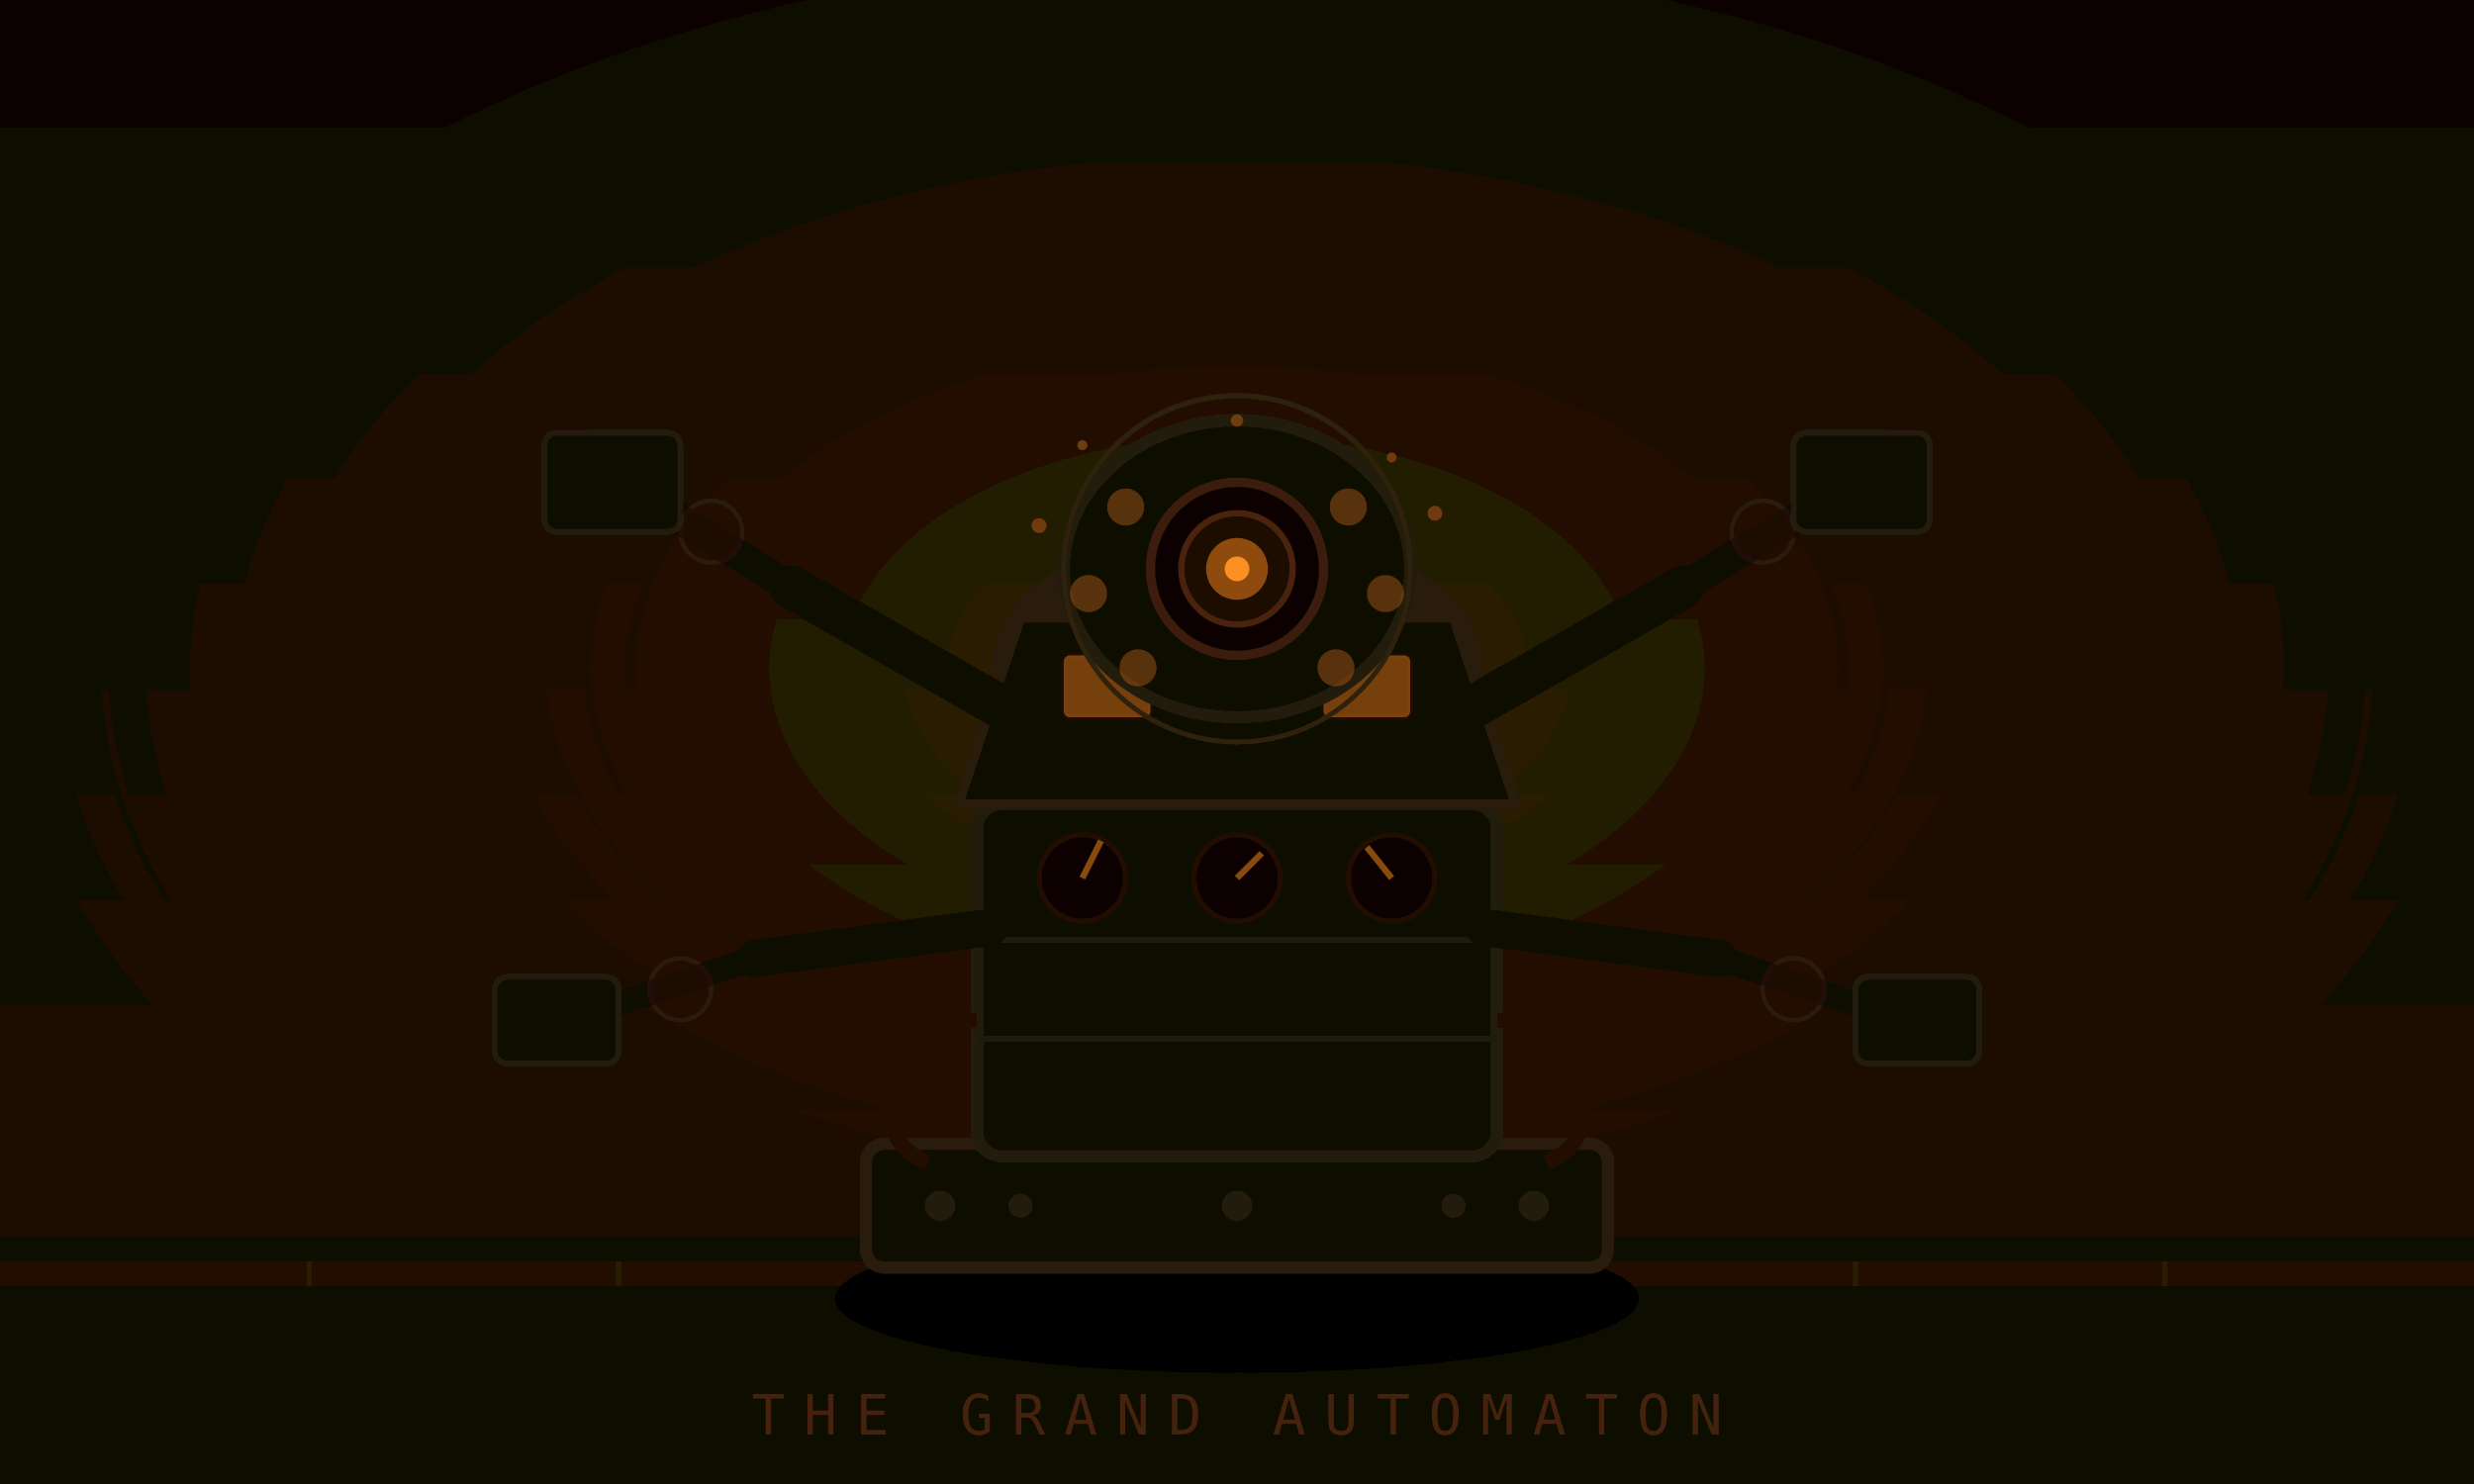
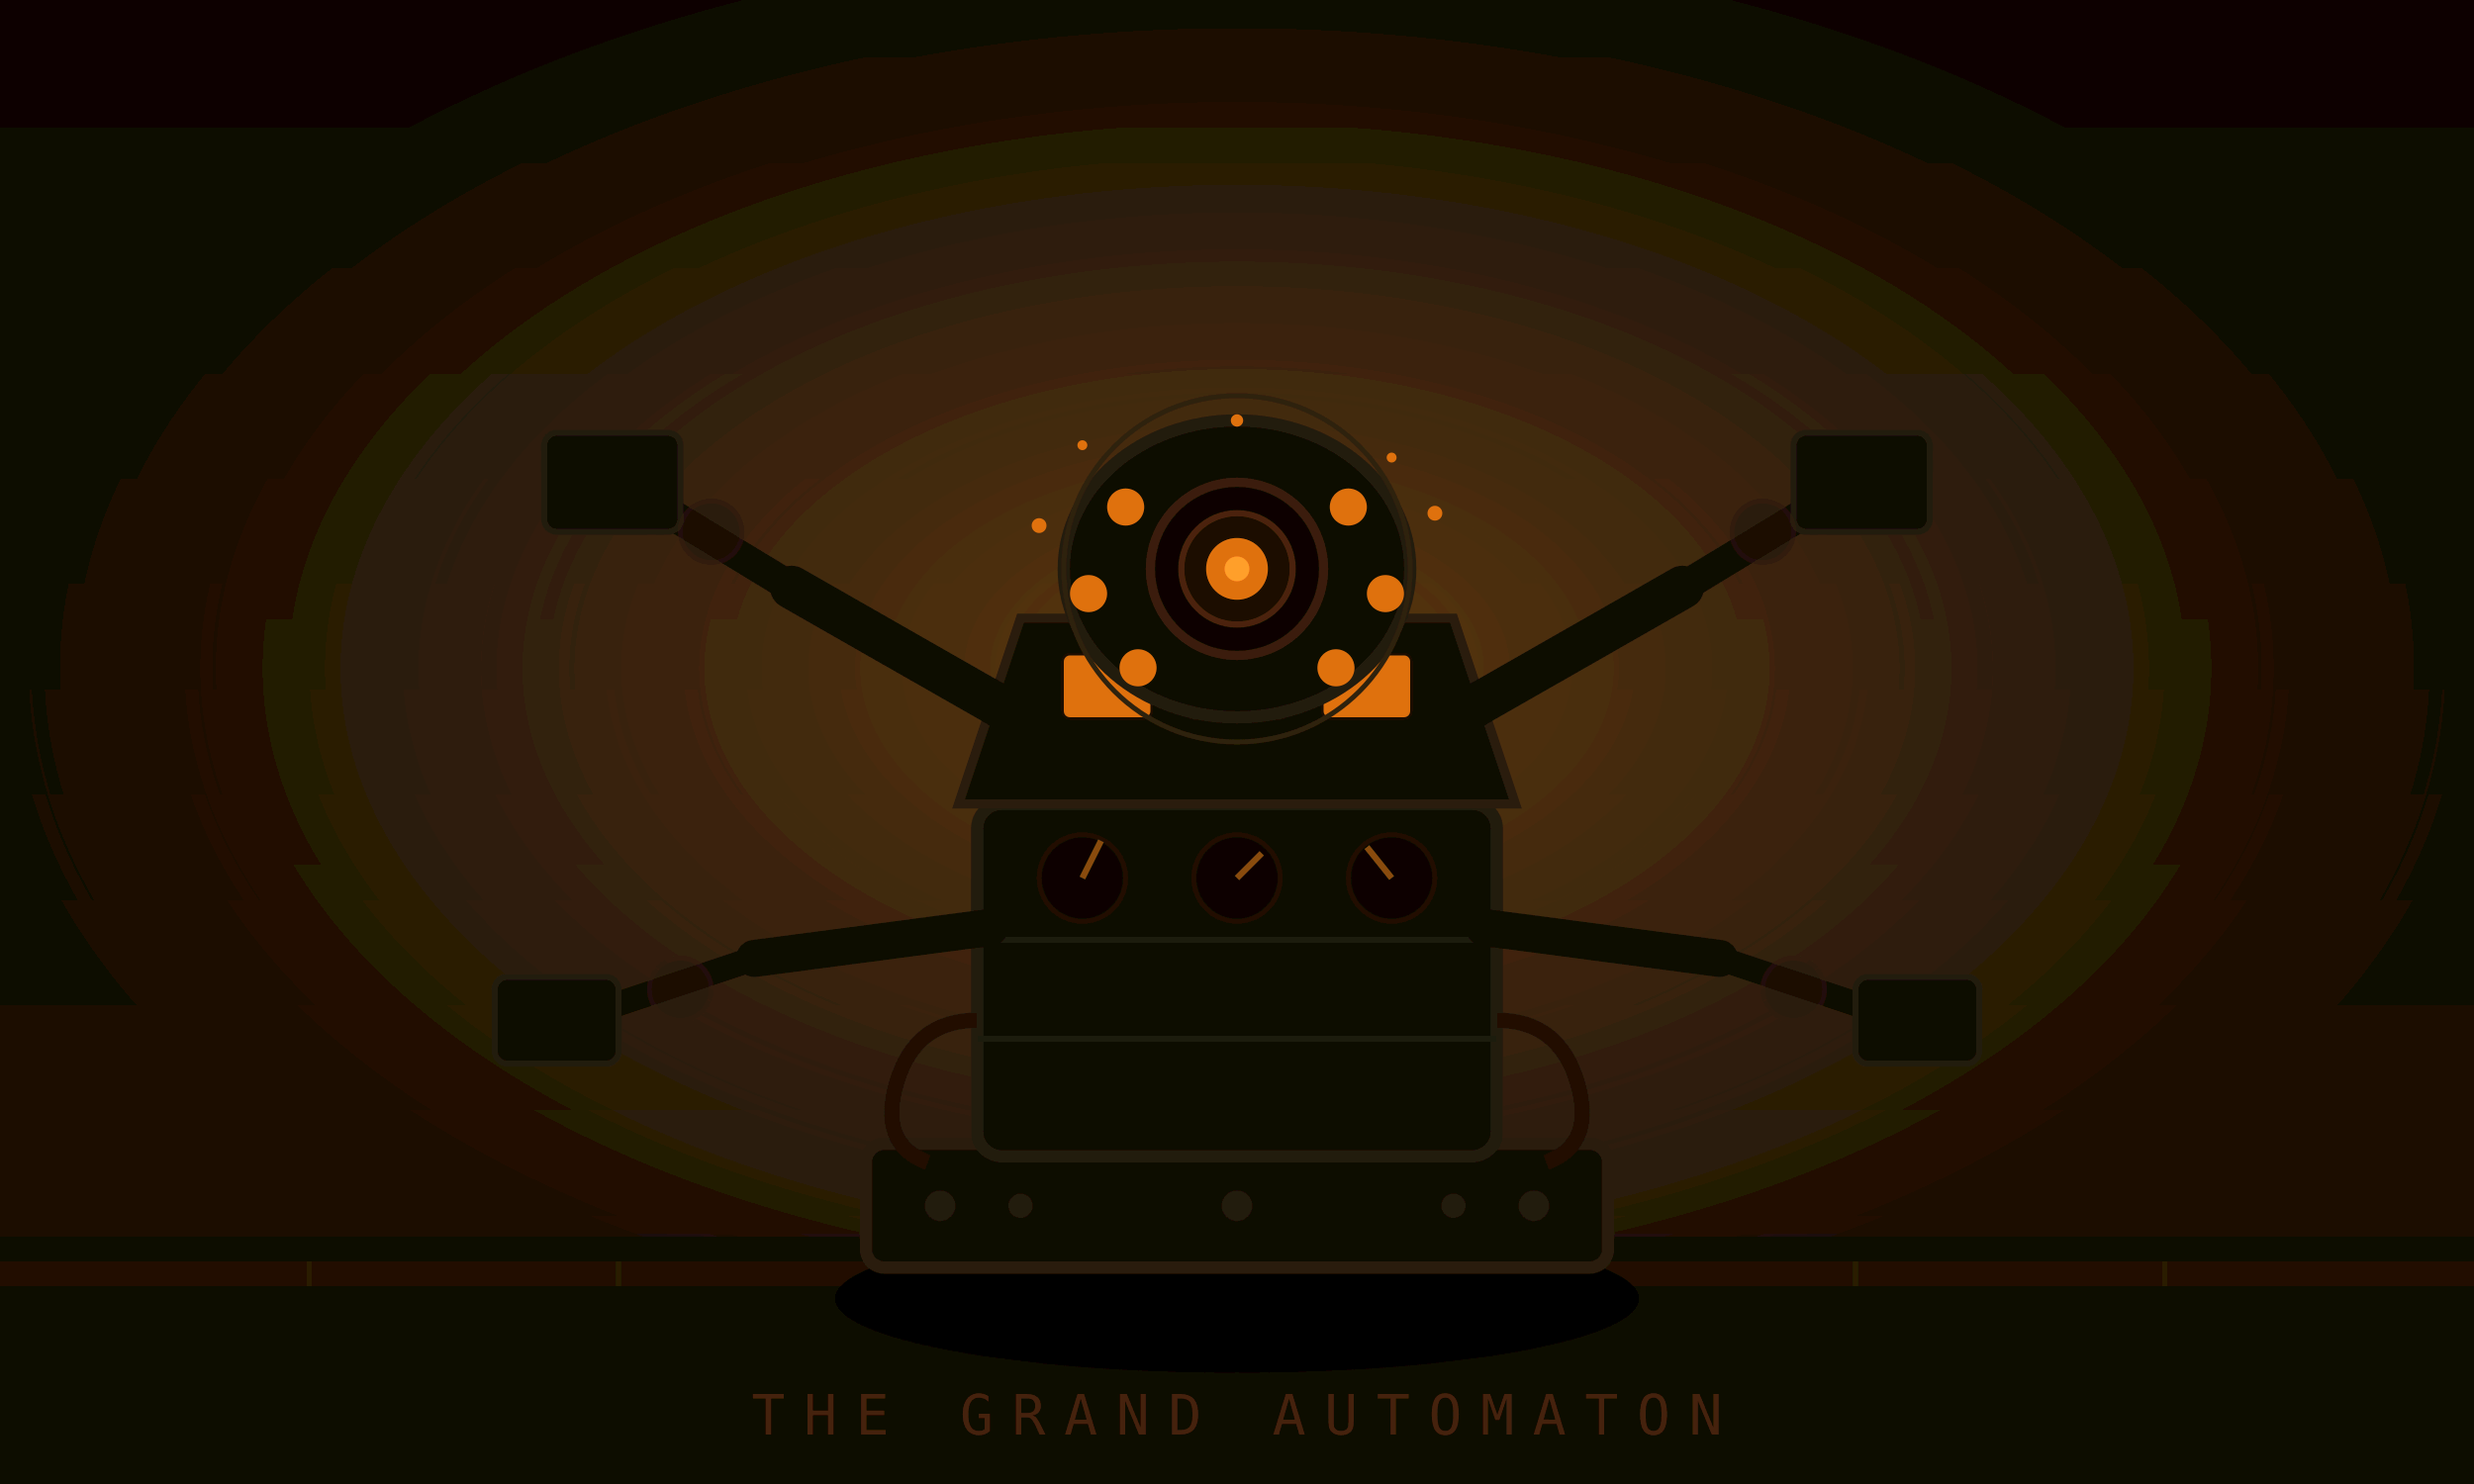
<svg xmlns="http://www.w3.org/2000/svg" viewBox="0 0 400 240" style="filter: brightness(1.4)">
  <rect width="400" height="240" fill="#070502" />
  <linearGradient id="auto-sky" x1="0" y1="0" x2="0" y2="1">
    <stop offset="0%" stop-color="#080602" />
    <stop offset="100%" stop-color="#160c04" />
  </linearGradient>
  <rect width="400" height="240" fill="url(#auto-sky)" />
  <radialGradient id="auto-glow" cx="50%" cy="45%" r="50%">
-     <stop offset="0%" stop-color="#503010" stop-opacity="0.35" />
+     <stop offset="0%" stop-color="#503010">
+       <animate attributeName="stop-opacity" values="0.35;0.6;0.35" dur="4s" repeatCount="indefinite" />
+     </stop>
    <stop offset="100%" stop-color="#503010" stop-opacity="0" />
  </radialGradient>
  <rect width="400" height="240" fill="url(#auto-glow)" />
  <rect x="0" y="200" width="400" height="40" fill="#0a0804" />
  <g stroke="#161008" stroke-width="0.8" fill="none" opacity="0.4">
    <line x1="0" y1="200" x2="400" y2="200" />
    <line x1="0" y1="210" x2="400" y2="210" />
    <line x1="0" y1="220" x2="400" y2="220" />
    <line x1="50" y1="200" x2="50" y2="240" />
    <line x1="100" y1="200" x2="100" y2="240" />
    <line x1="150" y1="200" x2="150" y2="240" />
    <line x1="200" y1="200" x2="200" y2="240" />
    <line x1="250" y1="200" x2="250" y2="240" />
    <line x1="300" y1="200" x2="300" y2="240" />
    <line x1="350" y1="200" x2="350" y2="240" />
  </g>
  <rect x="0" y="204" width="400" height="4" fill="#804010" opacity="0.15" />
  <ellipse cx="200" cy="210" rx="65" ry="12" fill="#030201" opacity="0.9" />
-   <rect x="140" y="185" width="120" height="20" rx="3" fill="#0e0c04" stroke="#201408" stroke-width="2" />
-   <g fill="#201408" opacity="0.7">
-     <circle cx="152" cy="195" r="2.5" />
-     <circle cx="248" cy="195" r="2.5" />
-     <circle cx="165" cy="195" r="2" />
-     <circle cx="235" cy="195" r="2" />
-     <circle cx="200" cy="195" r="2.5" />
-   </g>
-   <rect x="158" y="130" width="84" height="57" rx="4" fill="#0c0a04" stroke="#1e1408" stroke-width="2" />
-   <line x1="158" y1="152" x2="242" y2="152" stroke="#181208" stroke-width="1" />
-   <line x1="158" y1="168" x2="242" y2="168" stroke="#181208" stroke-width="1" />
-   <g fill="#080602" stroke="#1a1006" stroke-width="0.8">
-     <circle cx="175" cy="142" r="7" />
-     <circle cx="200" cy="142" r="7" />
-     <circle cx="225" cy="142" r="7" />
-   </g>
-   <line x1="175" y1="142" x2="178" y2="136" stroke="#c06818" stroke-width="1" opacity="0.6" />
-   <line x1="200" y1="142" x2="204" y2="138" stroke="#c06818" stroke-width="1" opacity="0.6" />
-   <line x1="225" y1="142" x2="221" y2="137" stroke="#c06818" stroke-width="1" opacity="0.6" />
-   <g stroke="#1a1006" stroke-width="2.5" fill="none">
-     <path d="M158,165 Q148,165 145,175 Q142,185 150,188" />
-     <path d="M242,165 Q252,165 255,175 Q258,185 250,188" />
-   </g>
-   <polygon points="165,100 235,100 245,130 155,130" fill="#0e0c04" stroke="#201408" stroke-width="1.5" />
-   <g fill="#0a0802" stroke="#181006" stroke-width="0.8" opacity="0.8">
-     <rect x="172" y="106" width="14" height="10" rx="1" />
-     <rect x="192" y="104" width="16" height="12" rx="1" />
-     <rect x="214" y="106" width="14" height="10" rx="1" />
-   </g>
-   <g fill="#c06010" opacity="0.5">
-     <rect x="172" y="106" width="14" height="10" rx="1" />
-     <rect x="214" y="106" width="14" height="10" rx="1" />
-   </g>
-   <g fill="#e08020" opacity="0.3">
-     <rect x="192" y="104" width="16" height="12" rx="1" />
-   </g>
-   <ellipse cx="200" cy="92" rx="28" ry="24" fill="#0c0a04" stroke="#1e1408" stroke-width="2" />
-   <circle cx="200" cy="92" r="28" fill="none" stroke="#281a08" stroke-width="0.8" />
-   <circle cx="200" cy="92" r="14" fill="#080602" stroke="#301808" stroke-width="1.5" />
-   <circle cx="200" cy="92" r="9" fill="#120c02" stroke="#401e08" stroke-width="1" />
-   <circle cx="200" cy="92" r="5" fill="#c06010" opacity="0.6" />
-   <circle cx="200" cy="92" r="2" fill="#f08820" opacity="0.8" />
-   <g fill="#c06010" opacity="0.35">
-     <circle cx="182" cy="82" r="3" />
-     <circle cx="218" cy="82" r="3" />
-     <circle cx="176" cy="96" r="3" />
-     <circle cx="224" cy="96" r="3" />
-     <circle cx="184" cy="108" r="3" />
-     <circle cx="216" cy="108" r="3" />
-   </g>
-   <line x1="163" y1="115" x2="128" y2="95" stroke="#0e0c04" stroke-width="7" stroke-linecap="round" />
-   <line x1="128" y1="95" x2="100" y2="78" stroke="#0e0c04" stroke-width="5" stroke-linecap="round" />
-   <rect x="88" y="70" width="22" height="16" rx="2" fill="#0c0a04" stroke="#1e1408" stroke-width="1" />
-   <line x1="160" y1="150" x2="122" y2="155" stroke="#0e0c04" stroke-width="6" stroke-linecap="round" />
-   <line x1="122" y1="155" x2="92" y2="165" stroke="#0e0c04" stroke-width="4" stroke-linecap="round" />
-   <rect x="80" y="158" width="20" height="14" rx="2" fill="#0c0a04" stroke="#1e1408" stroke-width="1" />
-   <line x1="237" y1="115" x2="272" y2="95" stroke="#0e0c04" stroke-width="7" stroke-linecap="round" />
-   <line x1="272" y1="95" x2="300" y2="78" stroke="#0e0c04" stroke-width="5" stroke-linecap="round" />
-   <rect x="290" y="70" width="22" height="16" rx="2" fill="#0c0a04" stroke="#1e1408" stroke-width="1" />
-   <line x1="240" y1="150" x2="278" y2="155" stroke="#0e0c04" stroke-width="6" stroke-linecap="round" />
-   <line x1="278" y1="155" x2="308" y2="165" stroke="#0e0c04" stroke-width="4" stroke-linecap="round" />
-   <rect x="300" y="158" width="20" height="14" rx="2" fill="#0c0a04" stroke="#1e1408" stroke-width="1" />
-   <g fill="#1a1006" stroke="#281408" stroke-width="0.8" opacity="0.6">
-     <circle cx="115" cy="86" r="5" />
-     <circle cx="110" cy="160" r="5" />
-     <circle cx="285" cy="86" r="5" />
-     <circle cx="290" cy="160" r="5" />
-   </g>
-   <g fill="#c06010" opacity="0.4">
-     <circle cx="168" cy="85" r="1.2" />
-     <circle cx="232" cy="83" r="1.2" />
-     <circle cx="200" cy="68" r="1" />
-     <circle cx="175" cy="72" r="0.8" />
-     <circle cx="225" cy="74" r="0.8" />
+   <g>
+     <animateTransform attributeName="transform" type="translate" values="0 0; 0 -2; 0 0; 0 -2; 0 0" dur="3s" repeatCount="indefinite" />
+     <rect x="140" y="185" width="120" height="20" rx="3" fill="#0e0c04" stroke="#201408" stroke-width="2" />
+     <g fill="#201408" opacity="0.7">
+       <circle cx="152" cy="195" r="2.5" />
+       <circle cx="248" cy="195" r="2.5" />
+       <circle cx="165" cy="195" r="2" />
+       <circle cx="235" cy="195" r="2" />
+       <circle cx="200" cy="195" r="2.5" />
+     </g>
+     <rect x="158" y="130" width="84" height="57" rx="4" fill="#0c0a04" stroke="#1e1408" stroke-width="2" />
+     <line x1="158" y1="152" x2="242" y2="152" stroke="#181208" stroke-width="1" />
+     <line x1="158" y1="168" x2="242" y2="168" stroke="#181208" stroke-width="1" />
+     <g fill="#080602" stroke="#1a1006" stroke-width="0.8">
+       <circle cx="175" cy="142" r="7" />
+       <circle cx="200" cy="142" r="7" />
+       <circle cx="225" cy="142" r="7" />
+     </g>
+     <line x1="175" y1="142" x2="178" y2="136" stroke="#c06818" stroke-width="1" opacity="0.6">
+       <animateTransform attributeName="transform" type="rotate" values="0 175 142; 25 175 142; -18 175 142; 12 175 142; 0 175 142" dur="6s" begin="0s" repeatCount="indefinite" />
+     </line>
+     <line x1="200" y1="142" x2="204" y2="138" stroke="#c06818" stroke-width="1" opacity="0.6">
+       <animateTransform attributeName="transform" type="rotate" values="0 200 142; -20 200 142; 15 200 142; -8 200 142; 0 200 142" dur="7s" begin="1s" repeatCount="indefinite" />
+     </line>
+     <line x1="225" y1="142" x2="221" y2="137" stroke="#c06818" stroke-width="1" opacity="0.6">
+       <animateTransform attributeName="transform" type="rotate" values="0 225 142; 18 225 142; -22 225 142; 10 225 142; 0 225 142" dur="5.5s" begin="0.5s" repeatCount="indefinite" />
+     </line>
+     <g stroke="#1a1006" stroke-width="2.5" fill="none">
+       <path d="M158,165 Q148,165 145,175 Q142,185 150,188" />
+       <path d="M242,165 Q252,165 255,175 Q258,185 250,188" />
+     </g>
+     <polygon points="165,100 235,100 245,130 155,130" fill="#0e0c04" stroke="#201408" stroke-width="1.5" />
+     <g fill="#0a0802" stroke="#181006" stroke-width="0.8" opacity="0.8">
+       <rect x="172" y="106" width="14" height="10" rx="1" />
+       <rect x="192" y="104" width="16" height="12" rx="1" />
+       <rect x="214" y="106" width="14" height="10" rx="1" />
+     </g>
+     <rect x="172" y="106" width="14" height="10" rx="1" fill="#c06010">
+       <animate attributeName="opacity" values="0.5;0.85;0.3;0.75;0.5" dur="2s" begin="0s" repeatCount="indefinite" />
+     </rect>
+     <rect x="214" y="106" width="14" height="10" rx="1" fill="#c06010">
+       <animate attributeName="opacity" values="0.5;0.3;0.82;0.4;0.5" dur="2.5s" begin="0.4s" repeatCount="indefinite" />
+     </rect>
+     <rect x="192" y="104" width="16" height="12" rx="1" fill="#e08020">
+       <animate attributeName="opacity" values="0.3;0.6;0.2;0.55;0.3" dur="1.8s" begin="0.2s" repeatCount="indefinite" />
+     </rect>
+     <ellipse cx="200" cy="92" rx="28" ry="24" fill="#0c0a04" stroke="#1e1408" stroke-width="2" />
+     <circle cx="200" cy="92" r="28" fill="none" stroke="#281a08" stroke-width="0.8" />
+     <circle cx="200" cy="92" r="14" fill="#080602" stroke="#301808" stroke-width="1.5" />
+     <circle cx="200" cy="92" r="9" fill="#120c02" stroke="#401e08" stroke-width="1" />
+     <circle cx="200" cy="92" r="5" fill="#c06010">
+       <animate attributeName="opacity" values="0.6;1;0.4;0.9;0.6" dur="2s" repeatCount="indefinite" />
+       <animate attributeName="r" values="5;6.5;4.5;6;5" dur="2s" repeatCount="indefinite" />
+     </circle>
+     <circle cx="200" cy="92" r="2" fill="#f08820">
+       <animate attributeName="opacity" values="0.8;1;0.5;1;0.8" dur="2s" repeatCount="indefinite" />
+     </circle>
+     <circle cx="182" cy="82" r="3" fill="#c06010">
+       <animate attributeName="opacity" values="0.35;0.68;0.35" dur="3s" begin="0s" repeatCount="indefinite" />
+     </circle>
+     <circle cx="218" cy="82" r="3" fill="#c06010">
+       <animate attributeName="opacity" values="0.35;0.68;0.35" dur="3s" begin="0.5s" repeatCount="indefinite" />
+     </circle>
+     <circle cx="176" cy="96" r="3" fill="#c06010">
+       <animate attributeName="opacity" values="0.35;0.68;0.35" dur="3s" begin="1s" repeatCount="indefinite" />
+     </circle>
+     <circle cx="224" cy="96" r="3" fill="#c06010">
+       <animate attributeName="opacity" values="0.35;0.68;0.35" dur="3s" begin="1.5s" repeatCount="indefinite" />
+     </circle>
+     <circle cx="184" cy="108" r="3" fill="#c06010">
+       <animate attributeName="opacity" values="0.35;0.68;0.35" dur="3s" begin="2s" repeatCount="indefinite" />
+     </circle>
+     <circle cx="216" cy="108" r="3" fill="#c06010">
+       <animate attributeName="opacity" values="0.35;0.68;0.35" dur="3s" begin="2.5s" repeatCount="indefinite" />
+     </circle>
+     <line x1="163" y1="115" x2="128" y2="95" stroke="#0e0c04" stroke-width="7" stroke-linecap="round" />
+     <line x1="128" y1="95" x2="100" y2="78" stroke="#0e0c04" stroke-width="5" stroke-linecap="round" />
+     <rect x="88" y="70" width="22" height="16" rx="2" fill="#0c0a04" stroke="#1e1408" stroke-width="1" />
+     <line x1="160" y1="150" x2="122" y2="155" stroke="#0e0c04" stroke-width="6" stroke-linecap="round" />
+     <line x1="122" y1="155" x2="92" y2="165" stroke="#0e0c04" stroke-width="4" stroke-linecap="round" />
+     <rect x="80" y="158" width="20" height="14" rx="2" fill="#0c0a04" stroke="#1e1408" stroke-width="1" />
+     <line x1="237" y1="115" x2="272" y2="95" stroke="#0e0c04" stroke-width="7" stroke-linecap="round" />
+     <line x1="272" y1="95" x2="300" y2="78" stroke="#0e0c04" stroke-width="5" stroke-linecap="round" />
+     <rect x="290" y="70" width="22" height="16" rx="2" fill="#0c0a04" stroke="#1e1408" stroke-width="1" />
+     <line x1="240" y1="150" x2="278" y2="155" stroke="#0e0c04" stroke-width="6" stroke-linecap="round" />
+     <line x1="278" y1="155" x2="308" y2="165" stroke="#0e0c04" stroke-width="4" stroke-linecap="round" />
+     <rect x="300" y="158" width="20" height="14" rx="2" fill="#0c0a04" stroke="#1e1408" stroke-width="1" />
+     <g fill="#1a1006" stroke="#281408" stroke-width="0.8" opacity="0.6">
+       <circle cx="115" cy="86" r="5" />
+       <circle cx="110" cy="160" r="5" />
+       <circle cx="285" cy="86" r="5" />
+       <circle cx="290" cy="160" r="5" />
+     </g>
+     <circle cx="168" cy="85" r="1.2" fill="#c06010">
+       <animateTransform attributeName="transform" type="translate" values="0 0; -2 -12; -3 -22" dur="3s" begin="0s" repeatCount="indefinite" />
+       <animate attributeName="opacity" values="0.4;0.6;0" dur="3s" begin="0s" repeatCount="indefinite" />
+     </circle>
+     <circle cx="232" cy="83" r="1.2" fill="#c06010">
+       <animateTransform attributeName="transform" type="translate" values="0 0; 2 -10; 3 -20" dur="3.5s" begin="0.7s" repeatCount="indefinite" />
+       <animate attributeName="opacity" values="0.4;0.6;0" dur="3.5s" begin="0.7s" repeatCount="indefinite" />
+     </circle>
+     <circle cx="200" cy="68" r="1" fill="#c06010">
+       <animateTransform attributeName="transform" type="translate" values="0 0; 0 -10; 1 -18" dur="2.8s" begin="1.4s" repeatCount="indefinite" />
+       <animate attributeName="opacity" values="0.4;0.7;0" dur="2.8s" begin="1.4s" repeatCount="indefinite" />
+     </circle>
+     <circle cx="175" cy="72" r="0.8" fill="#c06010">
+       <animateTransform attributeName="transform" type="translate" values="0 0; -1 -8; -2 -16" dur="3.2s" begin="2.1s" repeatCount="indefinite" />
+       <animate attributeName="opacity" values="0.4;0.6;0" dur="3.2s" begin="2.1s" repeatCount="indefinite" />
+     </circle>
+     <circle cx="225" cy="74" r="0.8" fill="#c06010">
+       <animateTransform attributeName="transform" type="translate" values="0 0; 1 -9; 2 -17" dur="2.6s" begin="0.3s" repeatCount="indefinite" />
+       <animate attributeName="opacity" values="0.4;0.65;0" dur="2.6s" begin="0.3s" repeatCount="indefinite" />
+     </circle>
  </g>
  <text x="200" y="232" font-family="monospace" font-size="9" fill="#3a1a08" text-anchor="middle" letter-spacing="3">THE GRAND AUTOMATON</text>
</svg>
